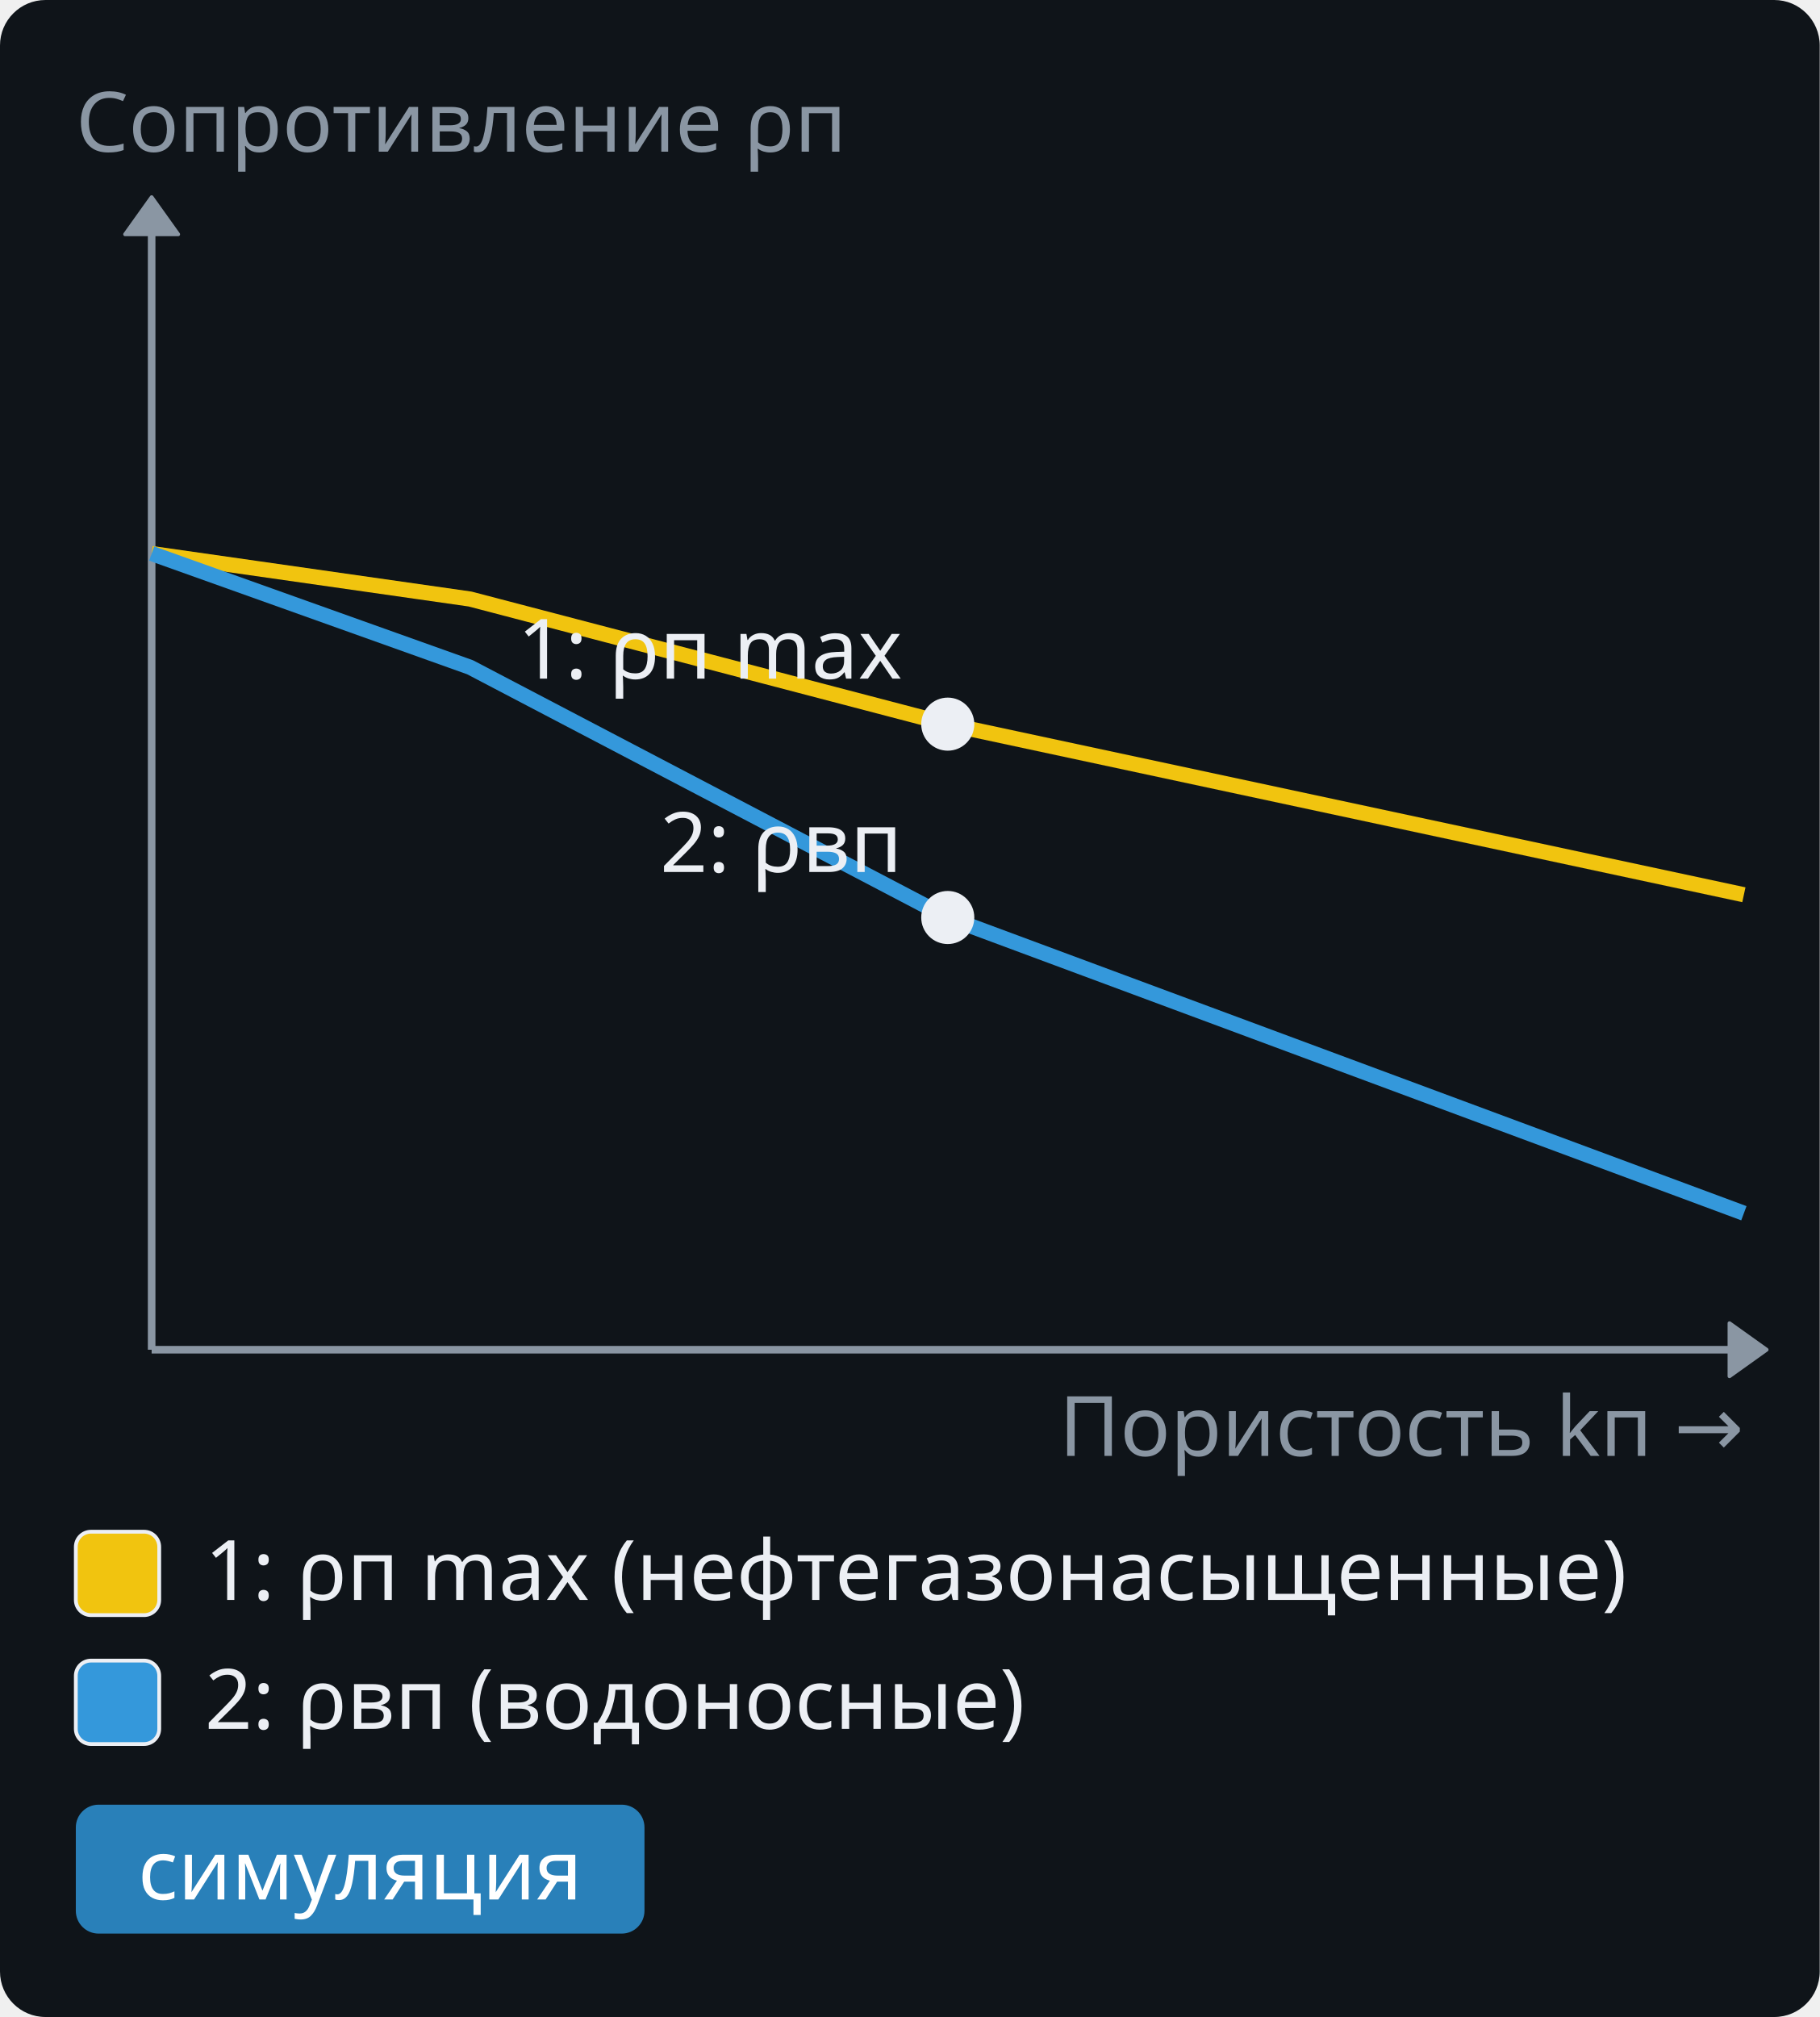
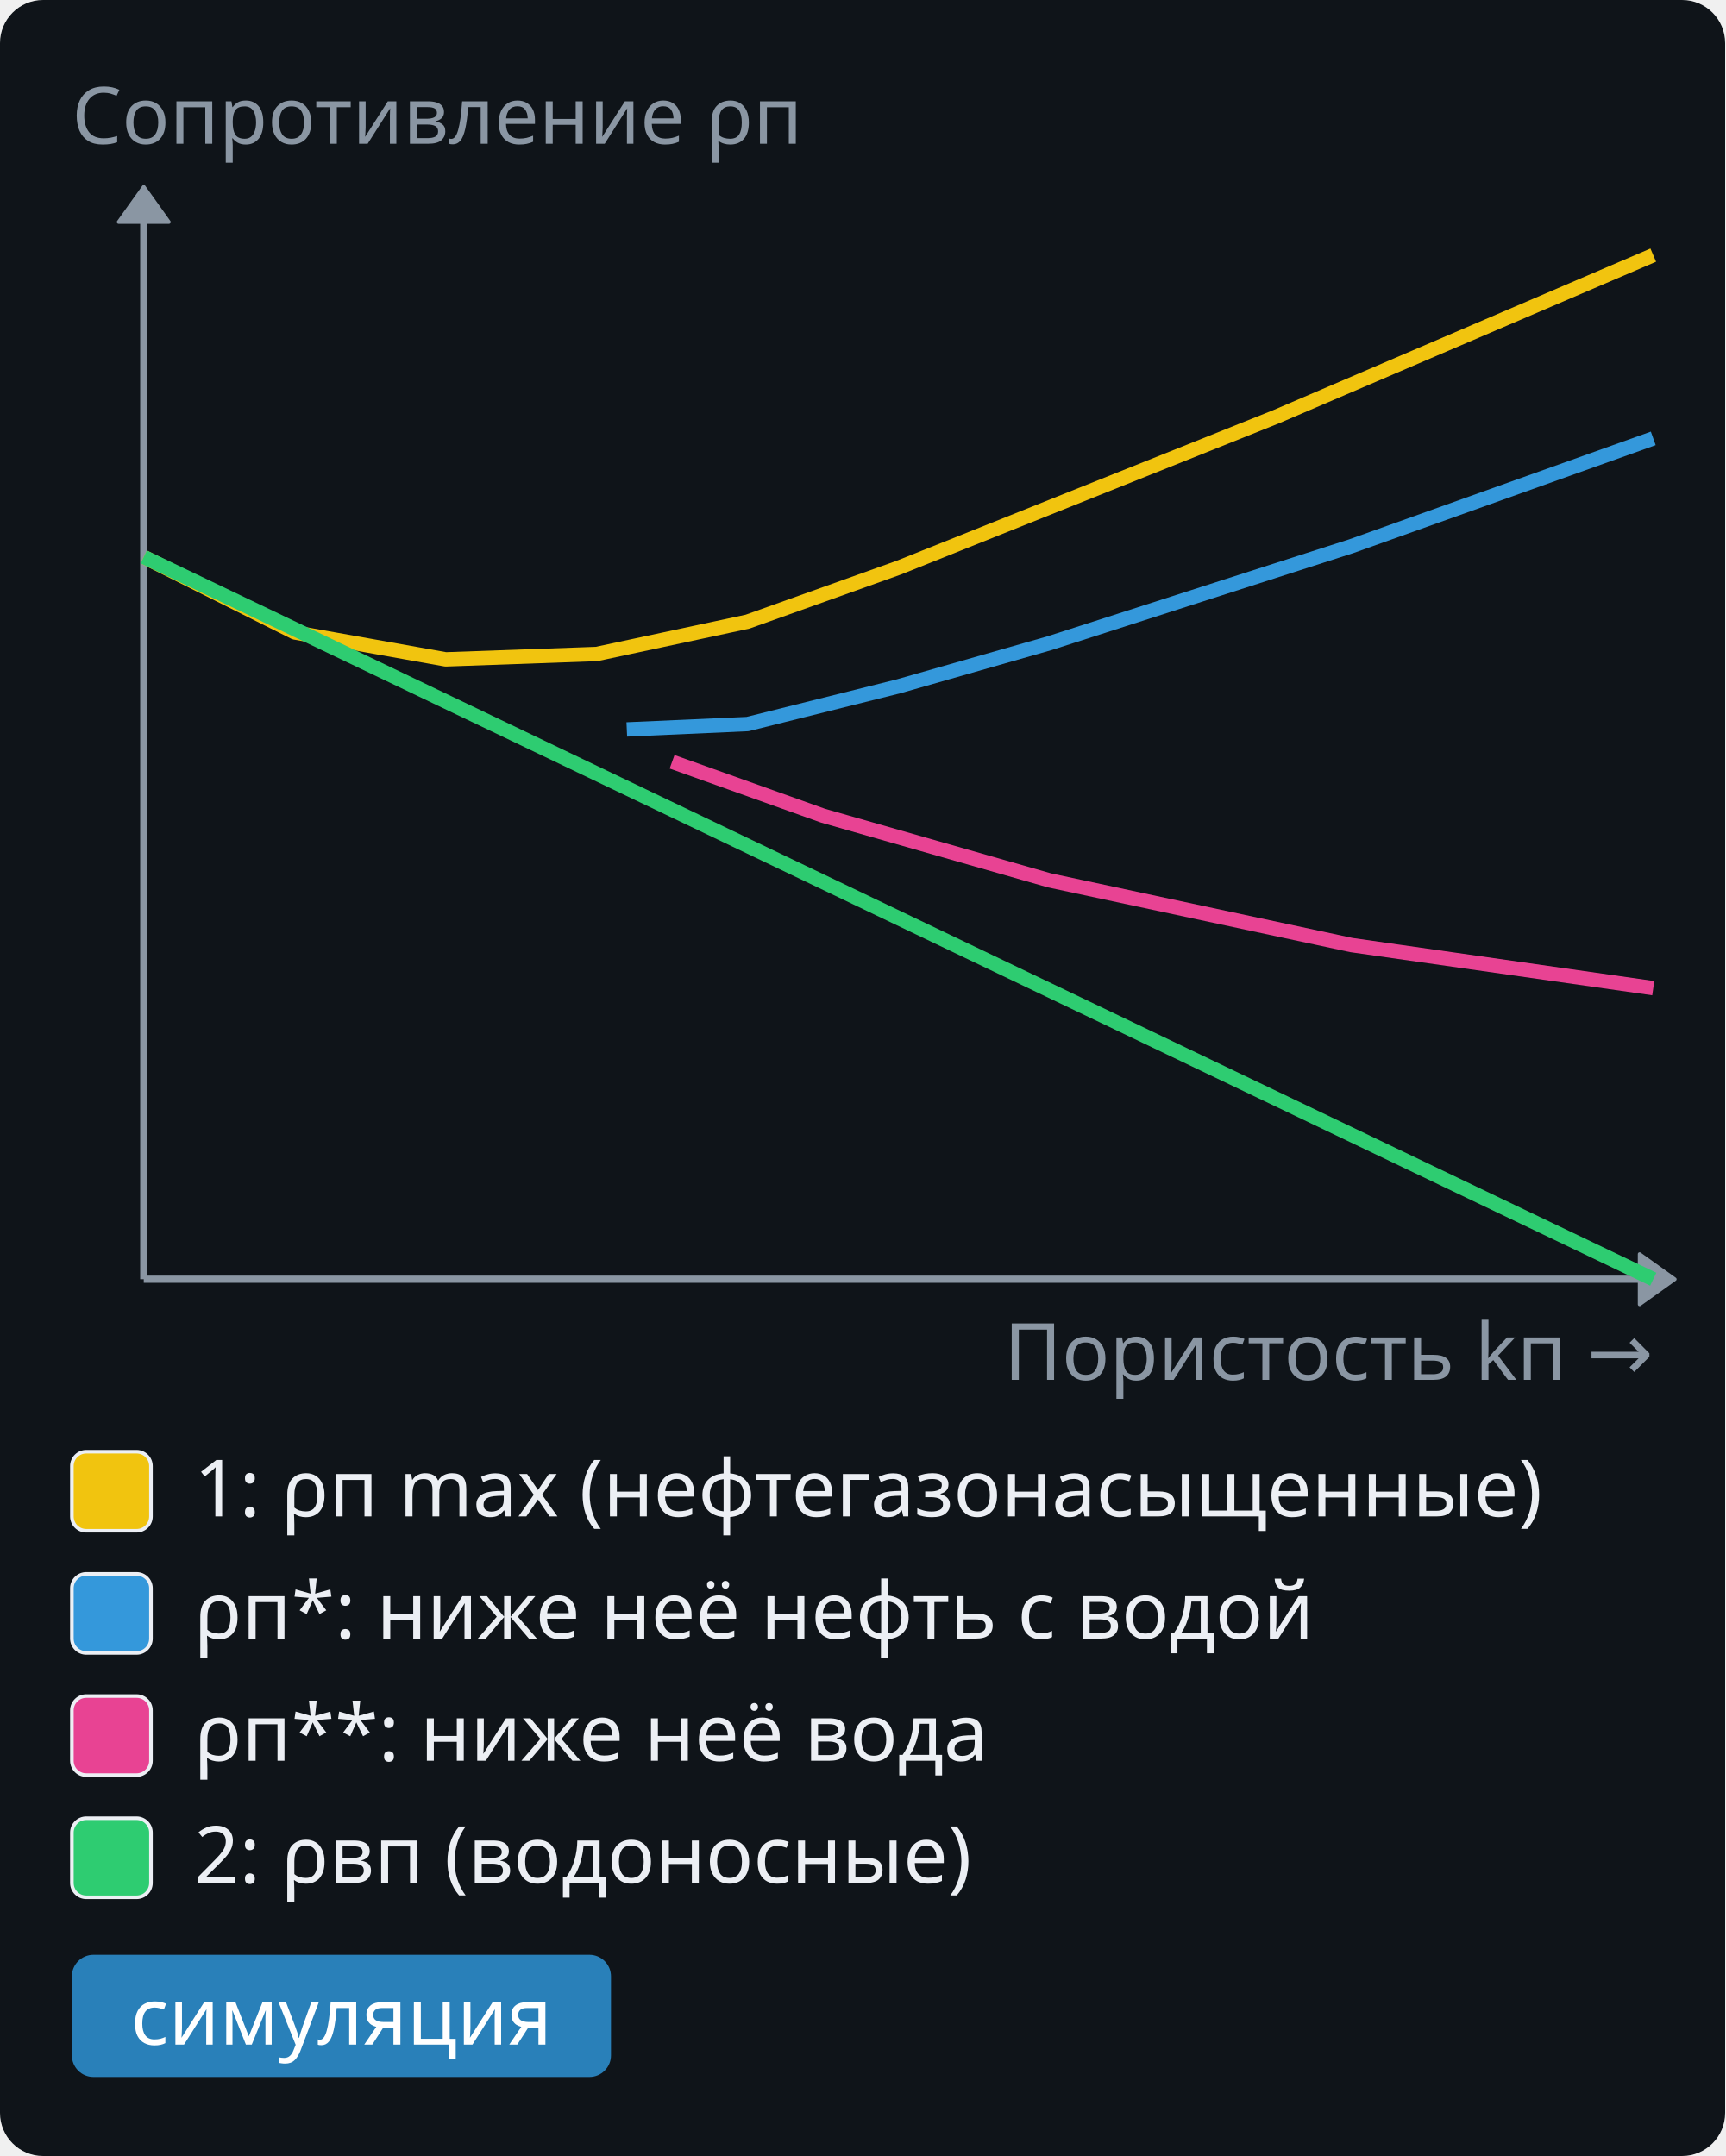
- <svg xmlns="http://www.w3.org/2000/svg" viewBox="0 0 480 532" width="480" height="532" font-family="Segoe UI, sans-serif" role="img">
-   <rect x="0.0" y="0.0" width="480.0" height="532.0" rx="12" fill="#0F1419" stroke="none" />
+ <svg xmlns="http://www.w3.org/2000/svg" viewBox="0 0 480 600" width="480" height="600" font-family="Segoe UI, sans-serif" role="img">
+   <rect x="0.0" y="0.0" width="480.0" height="600.0" rx="12" fill="#0F1419" stroke="none" />
  <text x="20.0" y="40.0" fill="#8A96A3" font-size="22" font-weight="400" text-anchor="start">Сопротивление ρп</text>
  <line x1="40.0" y1="356.0" x2="40.0" y2="61.8" stroke="#8A96A3" stroke-width="2" />
  <path d="M40.0,52.0 L47.0,61.8 L33.0,61.8 Z" fill="#8A96A3" stroke="#8A96A3" stroke-width="1" stroke-linejoin="round" />
  <line x1="40.0" y1="356.0" x2="456.2" y2="356.0" stroke="#8A96A3" stroke-width="2" />
  <path d="M466.0,356.0 L456.2,363.0 L456.2,349.0 Z" fill="#8A96A3" stroke="#8A96A3" stroke-width="1" stroke-linejoin="round" />
-   <path d="M40.0,146.0 L124.0,158.0 L250.0,191.0 L460.0,236.0" fill="none" stroke="#F1C40F" stroke-width="4" stroke-linejoin="round" />
-   <path d="M40.0,146.0 L124.0,176.0 L250.0,242.0 L460.0,320.0" fill="none" stroke="#3498DB" stroke-width="4" stroke-linejoin="round" />
-   <circle cx="250.0" cy="191.0" r="7" fill="#ECEFF4" />
-   <text x="238.0" y="179.0" fill="#ECEFF4" font-size="22" font-weight="400" text-anchor="end">1: ρп max</text>
-   <circle cx="250.0" cy="242.0" r="7" fill="#ECEFF4" />
-   <text x="238.0" y="230.0" fill="#ECEFF4" font-size="22" font-weight="400" text-anchor="end">2: ρвп</text>
+   <path d="M40.0,155.0 L82.0,176.0 L124.0,183.5 L166.0,182.0 L208.0,173.0 L250.0,158.0 L355.0,116.0 L460.0,71.0" fill="none" stroke="#F1C40F" stroke-width="4" stroke-linejoin="round" />
+   <path d="M174.4,203.0 L208.0,201.5 L250.0,191.0 L292.0,179.0 L376.0,152.0 L460.0,122.0" fill="none" stroke="#3498DB" stroke-width="4" stroke-linejoin="round" />
+   <path d="M187.0,212.0 L229.0,227.0 L292.0,245.0 L376.0,263.0 L460.0,275.0" fill="none" stroke="#E84393" stroke-width="4" stroke-linejoin="round" />
+   <path d="M40.0,155.0 L460.0,356.0" fill="none" stroke="#2ECC71" stroke-width="4" stroke-linejoin="round" />
  <text x="460.0" y="384.0" fill="#8A96A3" font-size="22" font-weight="400" text-anchor="end">Пористость kп →</text>
  <rect x="20.0" y="404.0" width="22.0" height="22.0" rx="4" fill="#F1C40F" stroke="#ECEFF4" />
  <text x="54.0" y="422.0" fill="#ECEFF4" font-size="22" font-weight="400" text-anchor="start">1: ρп max (нефтегазонасыщенные)</text>
  <rect x="20.0" y="438.0" width="22.0" height="22.0" rx="4" fill="#3498DB" stroke="#ECEFF4" />
-   <text x="54.0" y="456.0" fill="#ECEFF4" font-size="22" font-weight="400" text-anchor="start">2: ρвп (водоносные)</text>
-   <rect x="20.0" y="476.0" width="150.0" height="34.0" rx="6" fill="#2980B9" stroke="none" />
-   <text x="95.0" y="501.0" fill="#FFFFFF" font-size="22" font-weight="400" text-anchor="middle">симуляция</text>
+   <text x="54.0" y="456.0" fill="#ECEFF4" font-size="22" font-weight="400" text-anchor="start">ρп*: ниже неё нефть с водой</text>
+   <rect x="20.0" y="472.0" width="22.0" height="22.0" rx="4" fill="#E84393" stroke="#ECEFF4" />
+   <text x="54.0" y="490.0" fill="#ECEFF4" font-size="22" font-weight="400" text-anchor="start">ρп**: ниже неё вода</text>
+   <rect x="20.0" y="506.0" width="22.0" height="22.0" rx="4" fill="#2ECC71" stroke="#ECEFF4" />
+   <text x="54.0" y="524.0" fill="#ECEFF4" font-size="22" font-weight="400" text-anchor="start">2: ρвп (водоносные)</text>
+   <rect x="20.0" y="544.0" width="150.0" height="34.0" rx="6" fill="#2980B9" stroke="none" />
+   <text x="95.0" y="569.0" fill="#FFFFFF" font-size="22" font-weight="400" text-anchor="middle">симуляция</text>
</svg>
